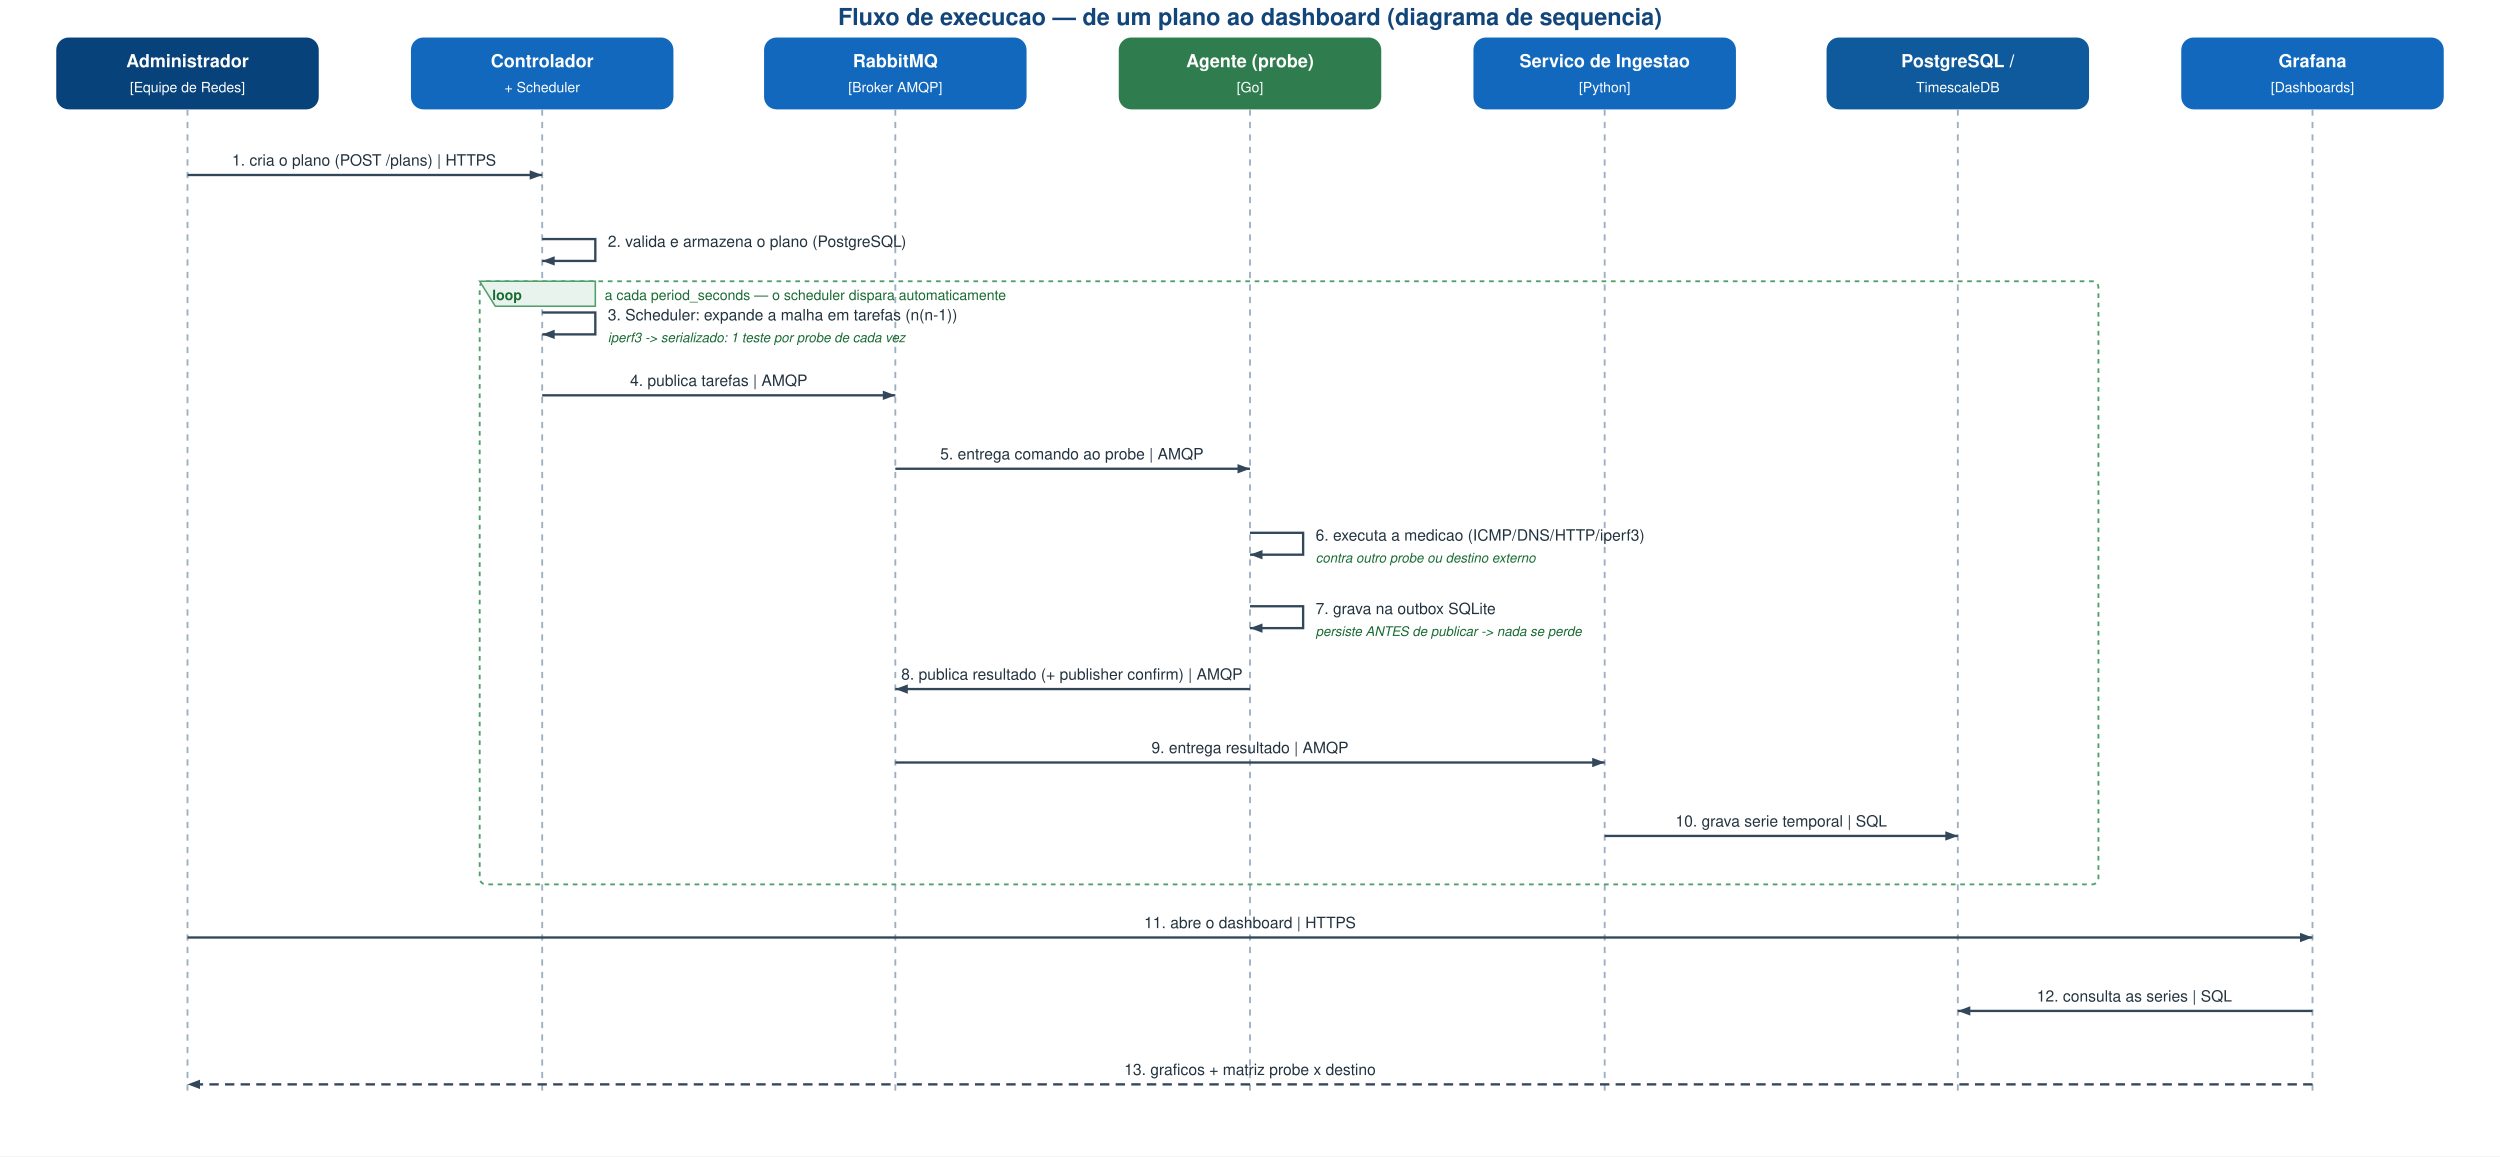
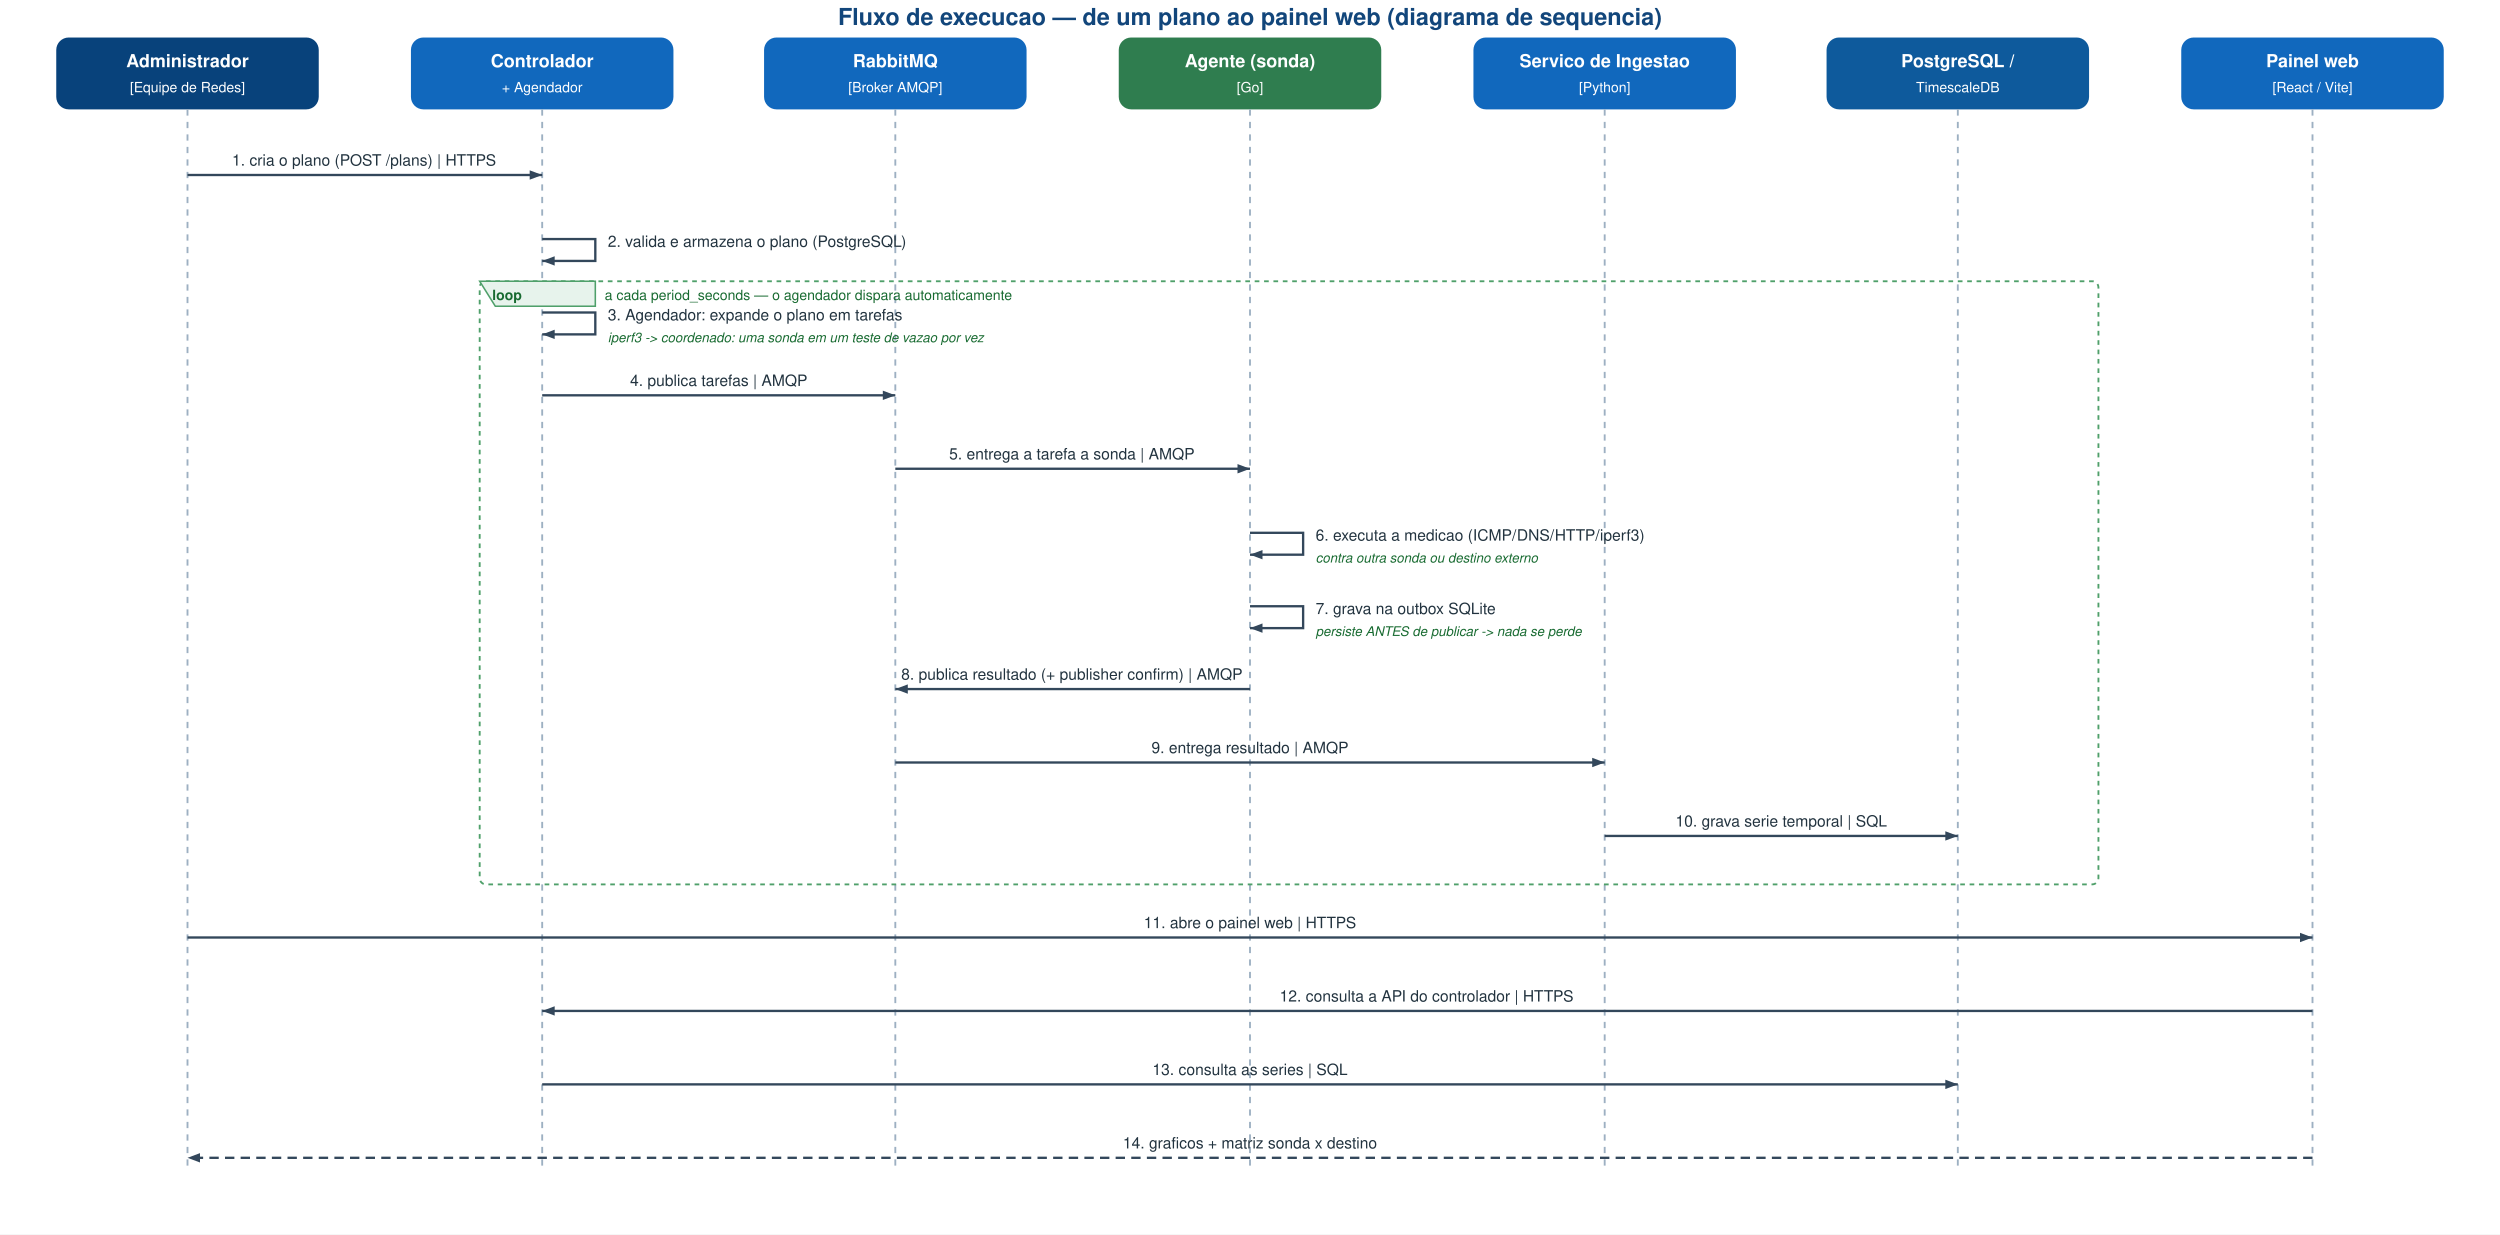
- <svg xmlns="http://www.w3.org/2000/svg" viewBox="0 0 1600 740" font-family="Helvetica, Arial, sans-serif">
-   <rect x="0" y="0" width="1600" height="740" fill="white" />
+ <svg xmlns="http://www.w3.org/2000/svg" viewBox="0 0 1600 790" font-family="Helvetica, Arial, sans-serif">
+   <rect x="0" y="0" width="1600" height="790" fill="white" />
  <defs>
    <marker id="arw" markerWidth="10" markerHeight="10" refX="8" refY="3" orient="auto" markerUnits="userSpaceOnUse">
      <path d="M0,0 L8,3 L0,6 Z" fill="#33475b" />
    </marker>
  </defs>
-   <text x="800" y="16" text-anchor="middle" font-size="15" font-weight="bold" fill="#12467b">Fluxo de execucao — de um plano ao dashboard (diagrama de sequencia)</text>
+   <text x="800" y="16" text-anchor="middle" font-size="15" font-weight="bold" fill="#12467b">Fluxo de execucao — de um plano ao painel web (diagrama de sequencia)</text>
  <rect x="36" y="24" width="168" height="46" rx="8" fill="#08427b" />
  <text x="120" y="43" text-anchor="middle" font-size="11.5" font-weight="bold" fill="white">Administrador</text>
  <text x="120" y="59" text-anchor="middle" font-size="9" fill="white">[Equipe de Redes]</text>
-   <line x1="120" y1="70" x2="120" y2="700" stroke="#9db0c2" stroke-width="1.2" stroke-dasharray="4,4" />
+   <line x1="120" y1="70" x2="120" y2="750" stroke="#9db0c2" stroke-width="1.2" stroke-dasharray="4,4" />
  <rect x="263" y="24" width="168" height="46" rx="8" fill="#1168bd" />
  <text x="347" y="43" text-anchor="middle" font-size="11.5" font-weight="bold" fill="white">Controlador</text>
-   <text x="347" y="59" text-anchor="middle" font-size="9" fill="white">+ Scheduler</text>
-   <line x1="347" y1="70" x2="347" y2="700" stroke="#9db0c2" stroke-width="1.2" stroke-dasharray="4,4" />
+   <text x="347" y="59" text-anchor="middle" font-size="9" fill="white">+ Agendador</text>
+   <line x1="347" y1="70" x2="347" y2="750" stroke="#9db0c2" stroke-width="1.2" stroke-dasharray="4,4" />
  <rect x="489" y="24" width="168" height="46" rx="8" fill="#1168bd" />
  <text x="573" y="43" text-anchor="middle" font-size="11.5" font-weight="bold" fill="white">RabbitMQ</text>
  <text x="573" y="59" text-anchor="middle" font-size="9" fill="white">[Broker AMQP]</text>
-   <line x1="573" y1="70" x2="573" y2="700" stroke="#9db0c2" stroke-width="1.2" stroke-dasharray="4,4" />
+   <line x1="573" y1="70" x2="573" y2="750" stroke="#9db0c2" stroke-width="1.2" stroke-dasharray="4,4" />
  <rect x="716" y="24" width="168" height="46" rx="8" fill="#2f7d4f" />
-   <text x="800" y="43" text-anchor="middle" font-size="11.5" font-weight="bold" fill="white">Agente (probe)</text>
+   <text x="800" y="43" text-anchor="middle" font-size="11.5" font-weight="bold" fill="white">Agente (sonda)</text>
  <text x="800" y="59" text-anchor="middle" font-size="9" fill="white">[Go]</text>
-   <line x1="800" y1="70" x2="800" y2="700" stroke="#9db0c2" stroke-width="1.2" stroke-dasharray="4,4" />
+   <line x1="800" y1="70" x2="800" y2="750" stroke="#9db0c2" stroke-width="1.2" stroke-dasharray="4,4" />
  <rect x="943" y="24" width="168" height="46" rx="8" fill="#1168bd" />
  <text x="1027" y="43" text-anchor="middle" font-size="11.5" font-weight="bold" fill="white">Servico de Ingestao</text>
  <text x="1027" y="59" text-anchor="middle" font-size="9" fill="white">[Python]</text>
-   <line x1="1027" y1="70" x2="1027" y2="700" stroke="#9db0c2" stroke-width="1.2" stroke-dasharray="4,4" />
+   <line x1="1027" y1="70" x2="1027" y2="750" stroke="#9db0c2" stroke-width="1.2" stroke-dasharray="4,4" />
  <rect x="1169" y="24" width="168" height="46" rx="8" fill="#0e5a9c" />
  <text x="1253" y="43" text-anchor="middle" font-size="11.5" font-weight="bold" fill="white">PostgreSQL /</text>
  <text x="1253" y="59" text-anchor="middle" font-size="9" fill="white">TimescaleDB</text>
-   <line x1="1253" y1="70" x2="1253" y2="700" stroke="#9db0c2" stroke-width="1.2" stroke-dasharray="4,4" />
+   <line x1="1253" y1="70" x2="1253" y2="750" stroke="#9db0c2" stroke-width="1.2" stroke-dasharray="4,4" />
  <rect x="1396" y="24" width="168" height="46" rx="8" fill="#1168bd" />
-   <text x="1480" y="43" text-anchor="middle" font-size="11.5" font-weight="bold" fill="white">Grafana</text>
-   <text x="1480" y="59" text-anchor="middle" font-size="9" fill="white">[Dashboards]</text>
-   <line x1="1480" y1="70" x2="1480" y2="700" stroke="#9db0c2" stroke-width="1.2" stroke-dasharray="4,4" />
+   <text x="1480" y="43" text-anchor="middle" font-size="11.5" font-weight="bold" fill="white">Painel web</text>
+   <text x="1480" y="59" text-anchor="middle" font-size="9" fill="white">[React / Vite]</text>
+   <line x1="1480" y1="70" x2="1480" y2="750" stroke="#9db0c2" stroke-width="1.2" stroke-dasharray="4,4" />
  <rect x="307" y="180" width="1036" height="386" fill="none" stroke="#4fa06a" stroke-width="1.2" stroke-dasharray="3,3" rx="4" />
  <path d="M307,180 h74 v16 h-64 z" fill="#e7f3ec" stroke="#4fa06a" stroke-width="1" />
  <text x="315" y="192" font-size="9" font-weight="bold" fill="#176a30">loop</text>
-   <text x="387" y="192" font-size="9" fill="#176a30">a cada period_seconds — o scheduler dispara automaticamente</text>
+   <text x="387" y="192" font-size="9" fill="#176a30">a cada period_seconds — o agendador dispara automaticamente</text>
  <line x1="120" y1="112" x2="347" y2="112" stroke="#33475b" stroke-width="1.5" marker-end="url(#arw)" />
  <text x="233" y="106" text-anchor="middle" font-size="10" fill="#22333f">1. cria o plano (POST /plans)  |  HTTPS</text>
  <path d="M347,153 h34 v14 h-34" fill="none" stroke="#33475b" stroke-width="1.5" marker-end="url(#arw)" />
  <text x="389" y="158" font-size="10" fill="#22333f">2. valida e armazena o plano (PostgreSQL)</text>
  <path d="M347,200 h34 v14 h-34" fill="none" stroke="#33475b" stroke-width="1.5" marker-end="url(#arw)" />
-   <text x="389" y="205" font-size="10" fill="#22333f">3. Scheduler: expande a malha em tarefas (n(n-1))</text>
-   <text x="389" y="219" font-size="8.5" font-style="italic" fill="#176a30">iperf3 -&gt; serializado: 1 teste por probe de cada vez</text>
+   <text x="389" y="205" font-size="10" fill="#22333f">3. Agendador: expande o plano em tarefas</text>
+   <text x="389" y="219" font-size="8.5" font-style="italic" fill="#176a30">iperf3 -&gt; coordenado: uma sonda em um teste de vazao por vez</text>
  <line x1="347" y1="253" x2="573" y2="253" stroke="#33475b" stroke-width="1.5" marker-end="url(#arw)" />
  <text x="460" y="247" text-anchor="middle" font-size="10" fill="#22333f">4. publica tarefas  |  AMQP</text>
  <line x1="573" y1="300" x2="800" y2="300" stroke="#33475b" stroke-width="1.5" marker-end="url(#arw)" />
-   <text x="686" y="294" text-anchor="middle" font-size="10" fill="#22333f">5. entrega comando ao probe  |  AMQP</text>
+   <text x="686" y="294" text-anchor="middle" font-size="10" fill="#22333f">5. entrega a tarefa a sonda  |  AMQP</text>
  <path d="M800,341 h34 v14 h-34" fill="none" stroke="#33475b" stroke-width="1.5" marker-end="url(#arw)" />
  <text x="842" y="346" font-size="10" fill="#22333f">6. executa a medicao (ICMP/DNS/HTTP/iperf3)</text>
-   <text x="842" y="360" font-size="8.5" font-style="italic" fill="#176a30">contra outro probe ou destino externo</text>
+   <text x="842" y="360" font-size="8.5" font-style="italic" fill="#176a30">contra outra sonda ou destino externo</text>
  <path d="M800,388 h34 v14 h-34" fill="none" stroke="#33475b" stroke-width="1.5" marker-end="url(#arw)" />
  <text x="842" y="393" font-size="10" fill="#22333f">7. grava na outbox SQLite</text>
  <text x="842" y="407" font-size="8.5" font-style="italic" fill="#176a30">persiste ANTES de publicar -&gt; nada se perde</text>
  <line x1="800" y1="441" x2="573" y2="441" stroke="#33475b" stroke-width="1.5" marker-end="url(#arw)" />
  <text x="686" y="435" text-anchor="middle" font-size="10" fill="#22333f">8. publica resultado (+ publisher confirm)  |  AMQP</text>
  <line x1="573" y1="488" x2="1027" y2="488" stroke="#33475b" stroke-width="1.5" marker-end="url(#arw)" />
  <text x="800" y="482" text-anchor="middle" font-size="10" fill="#22333f">9. entrega resultado  |  AMQP</text>
  <line x1="1027" y1="535" x2="1253" y2="535" stroke="#33475b" stroke-width="1.5" marker-end="url(#arw)" />
  <text x="1140" y="529" text-anchor="middle" font-size="10" fill="#22333f">10. grava serie temporal  |  SQL</text>
  <line x1="120" y1="600" x2="1480" y2="600" stroke="#33475b" stroke-width="1.5" marker-end="url(#arw)" />
-   <text x="800" y="594" text-anchor="middle" font-size="10" fill="#22333f">11. abre o dashboard  |  HTTPS</text>
-   <line x1="1480" y1="647" x2="1253" y2="647" stroke="#33475b" stroke-width="1.5" marker-end="url(#arw)" />
-   <text x="1366" y="641" text-anchor="middle" font-size="10" fill="#22333f">12. consulta as series  |  SQL</text>
-   <line x1="1480" y1="694" x2="120" y2="694" stroke="#33475b" stroke-width="1.5" stroke-dasharray="6,4" marker-end="url(#arw)" />
-   <text x="800" y="688" text-anchor="middle" font-size="10" fill="#22333f">13. graficos + matriz probe x destino</text>
+   <text x="800" y="594" text-anchor="middle" font-size="10" fill="#22333f">11. abre o painel web  |  HTTPS</text>
+   <line x1="1480" y1="647" x2="347" y2="647" stroke="#33475b" stroke-width="1.5" marker-end="url(#arw)" />
+   <text x="913" y="641" text-anchor="middle" font-size="10" fill="#22333f">12. consulta a API do controlador  |  HTTPS</text>
+   <line x1="347" y1="694" x2="1253" y2="694" stroke="#33475b" stroke-width="1.5" marker-end="url(#arw)" />
+   <text x="800" y="688" text-anchor="middle" font-size="10" fill="#22333f">13. consulta as series  |  SQL</text>
+   <line x1="1480" y1="741" x2="120" y2="741" stroke="#33475b" stroke-width="1.5" stroke-dasharray="6,4" marker-end="url(#arw)" />
+   <text x="800" y="735" text-anchor="middle" font-size="10" fill="#22333f">14. graficos + matriz sonda x destino</text>
</svg>
